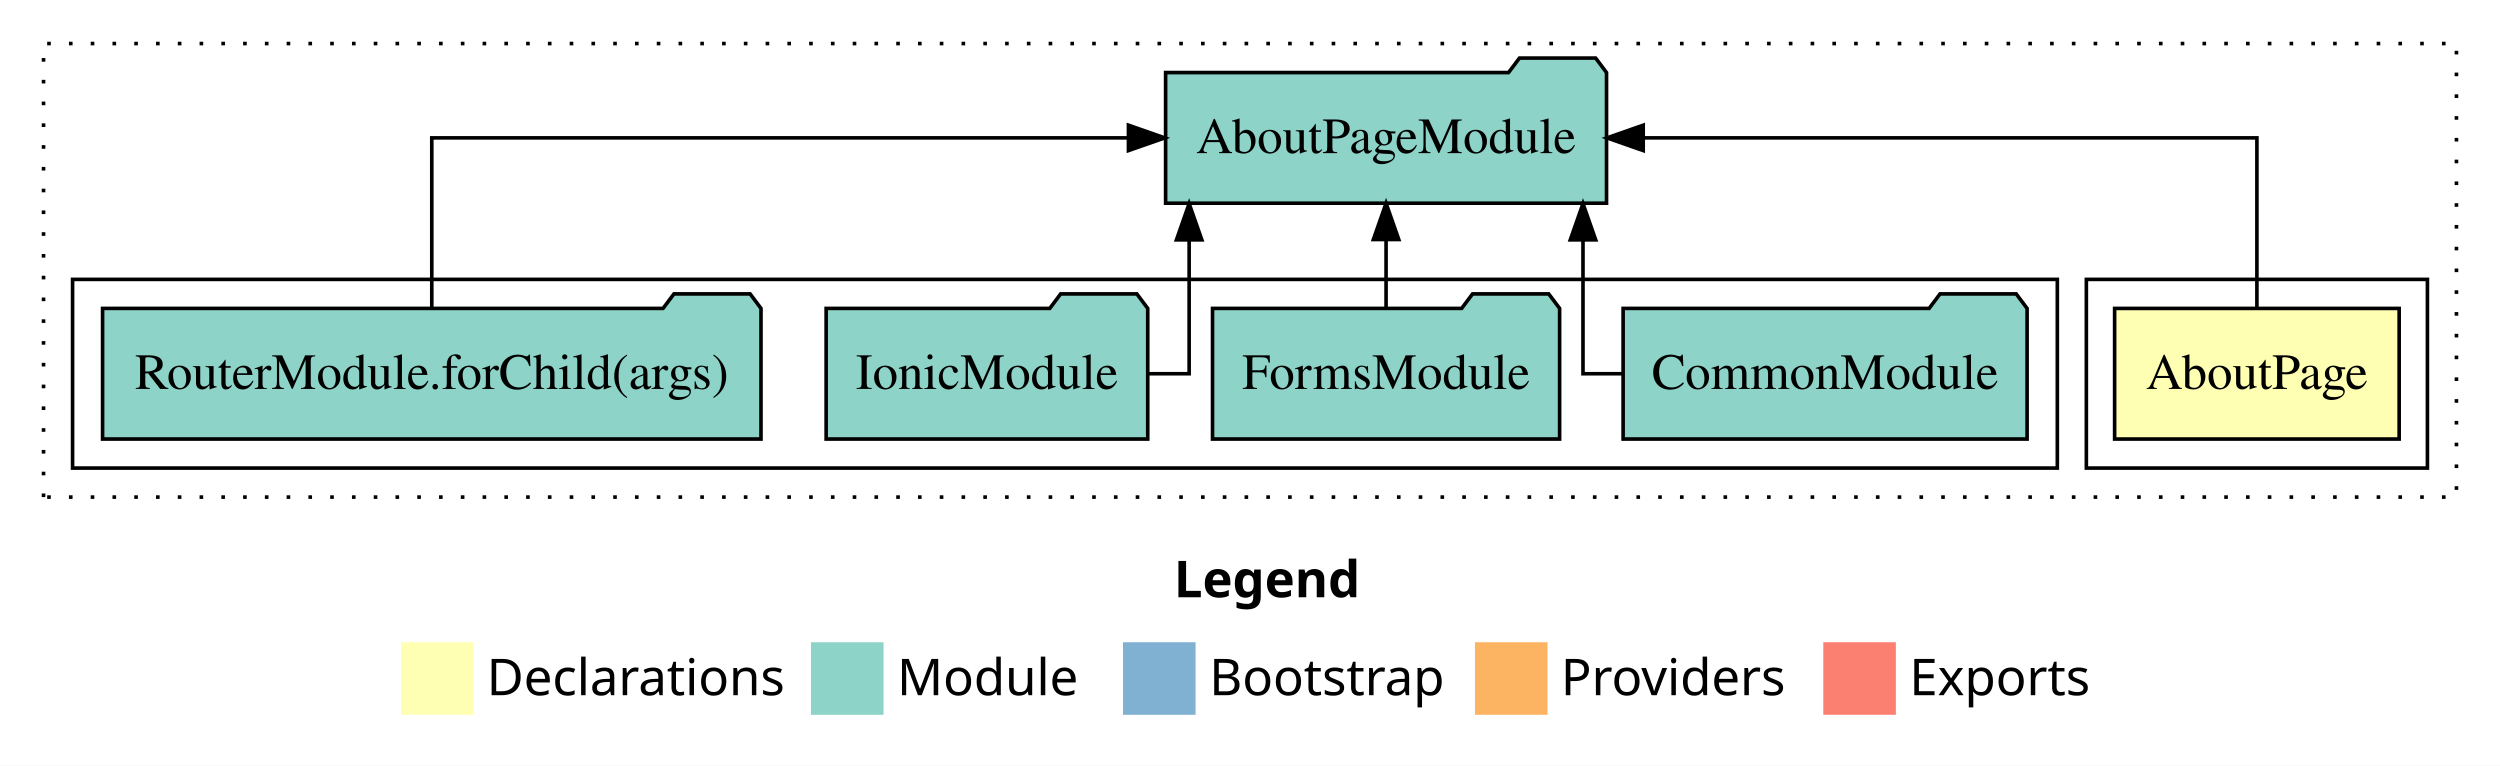
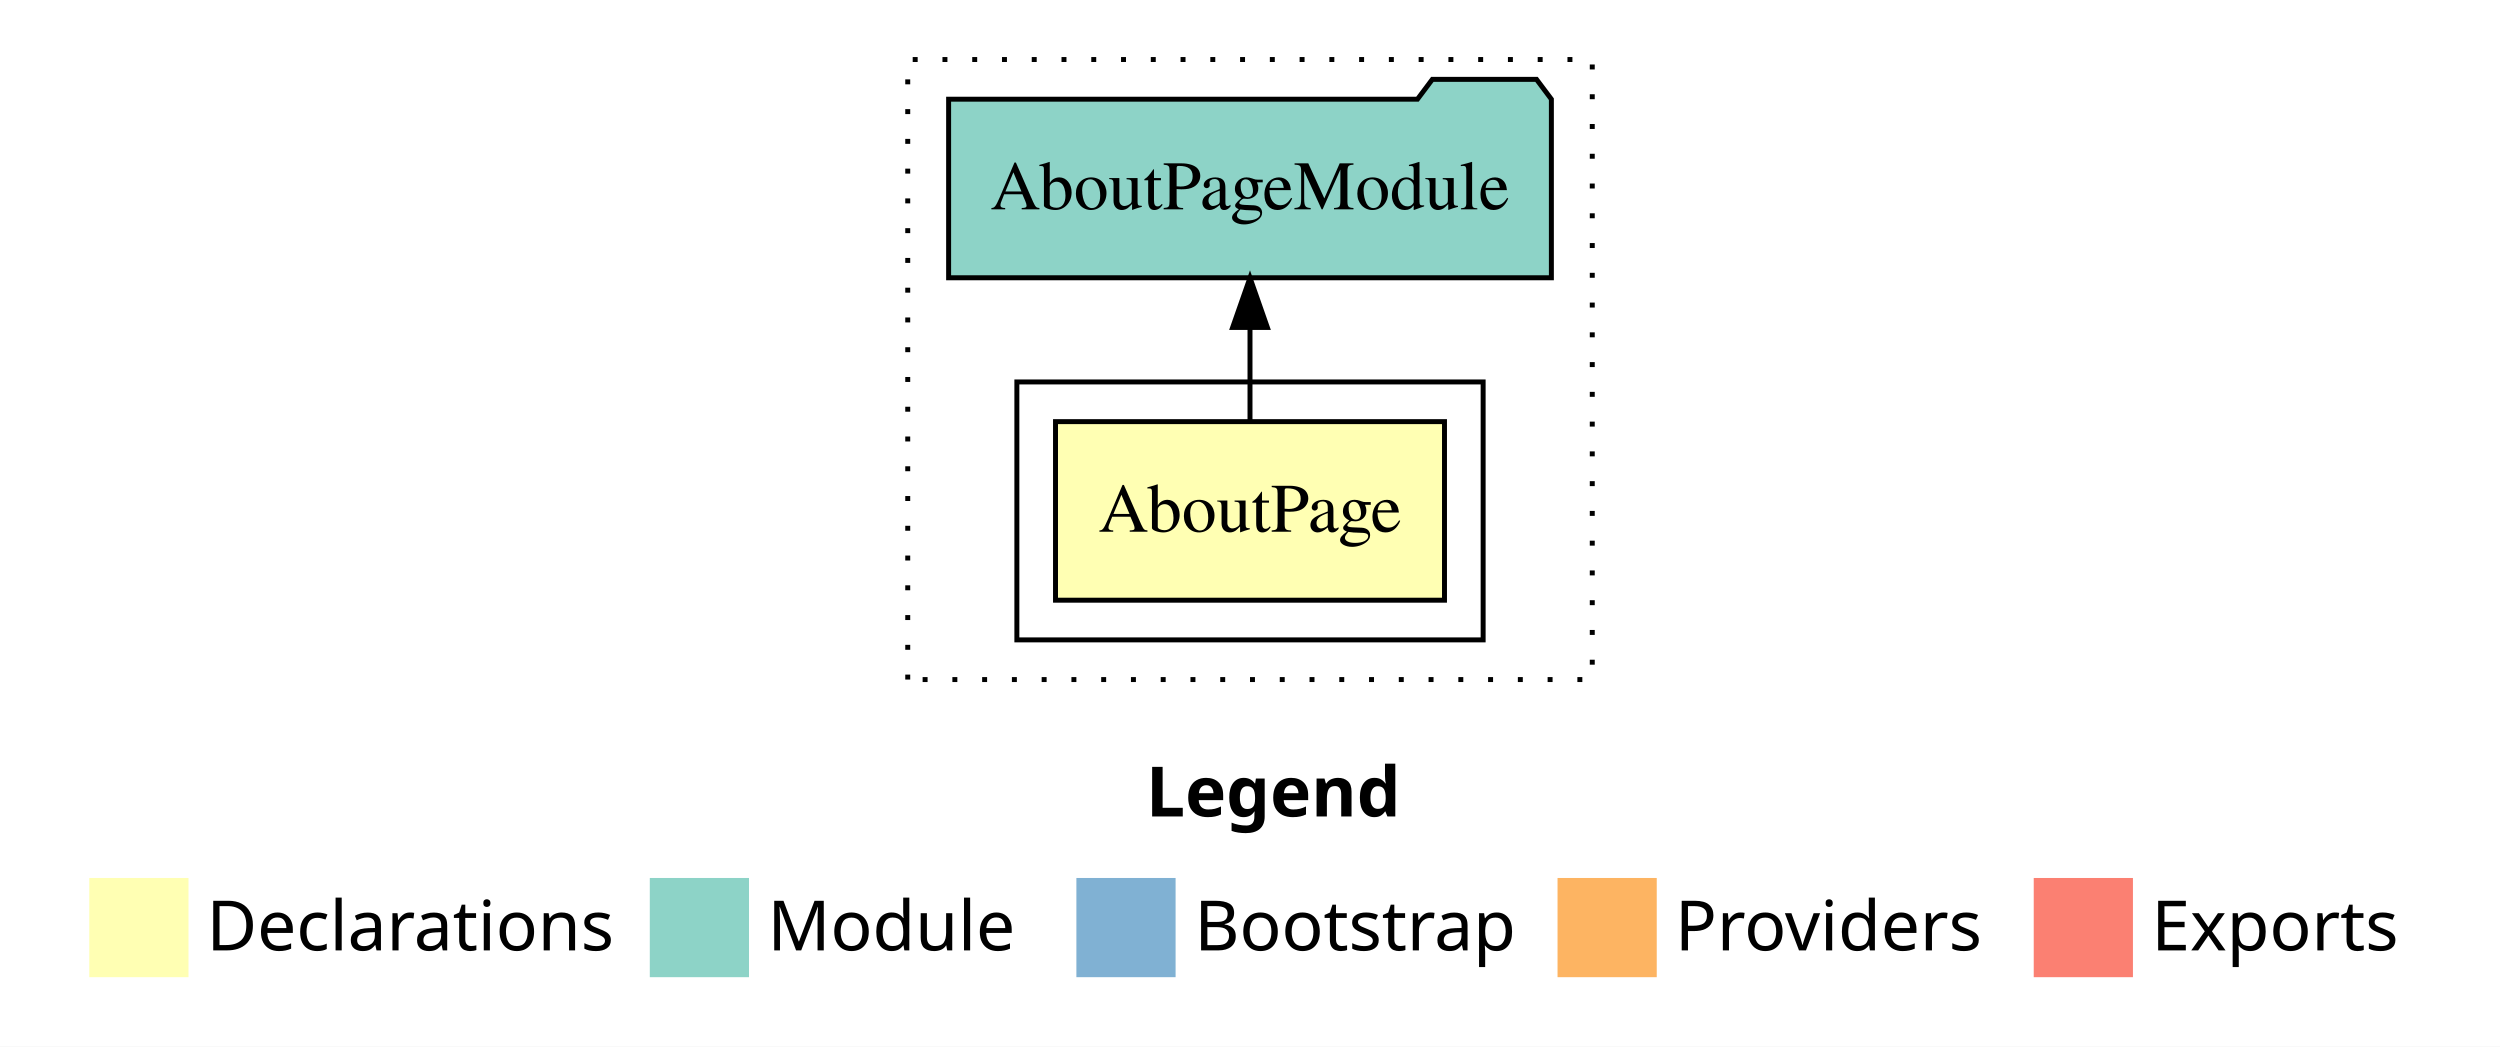
- <svg xmlns="http://www.w3.org/2000/svg" width="689pt" height="211pt" viewBox="0.00 0.00 689.00 211.00">
+ <svg xmlns="http://www.w3.org/2000/svg" width="504pt" height="211pt" viewBox="0.00 0.00 504.00 211.00">
  <g id="graph0" class="graph" transform="scale(1 1) rotate(0) translate(4 207)">
-     <polygon fill="#ffffff" stroke="transparent" points="-4,4 -4,-207 685,-207 685,4 -4,4" />
-     <text text-anchor="start" x="319.509" y="-42.4" font-family="sans-serif" font-weight="bold" font-size="14.00" fill="#000000">Legend</text>
-     <polygon fill="#ffffb3" stroke="transparent" points="106.5,-10 106.5,-30 126.5,-30 126.5,-10 106.5,-10" />
-     <text text-anchor="start" x="130.129" y="-15.4" font-family="sans-serif" font-size="14.00" fill="#000000">  Declarations</text>
-     <polygon fill="#8dd3c7" stroke="transparent" points="219.5,-10 219.5,-30 239.5,-30 239.5,-10 219.5,-10" />
-     <text text-anchor="start" x="243.225" y="-15.4" font-family="sans-serif" font-size="14.00" fill="#000000">  Module</text>
-     <polygon fill="#80b1d3" stroke="transparent" points="305.5,-10 305.5,-30 325.5,-30 325.5,-10 305.5,-10" />
-     <text text-anchor="start" x="329.281" y="-15.4" font-family="sans-serif" font-size="14.00" fill="#000000">  Bootstrap</text>
-     <polygon fill="#fdb462" stroke="transparent" points="402.5,-10 402.5,-30 422.5,-30 422.5,-10 402.5,-10" />
-     <text text-anchor="start" x="426.173" y="-15.4" font-family="sans-serif" font-size="14.00" fill="#000000">  Providers</text>
-     <polygon fill="#fb8072" stroke="transparent" points="498.5,-10 498.5,-30 518.5,-30 518.5,-10 498.5,-10" />
-     <text text-anchor="start" x="522.226" y="-15.4" font-family="sans-serif" font-size="14.00" fill="#000000">  Exports</text>
+     <polygon fill="#ffffff" stroke="transparent" points="-4,4 -4,-207 500,-207 500,4 -4,4" />
+     <text text-anchor="start" x="227.009" y="-42.4" font-family="sans-serif" font-weight="bold" font-size="14.00" fill="#000000">Legend</text>
+     <polygon fill="#ffffb3" stroke="transparent" points="14,-10 14,-30 34,-30 34,-10 14,-10" />
+     <text text-anchor="start" x="37.629" y="-15.4" font-family="sans-serif" font-size="14.00" fill="#000000">  Declarations</text>
+     <polygon fill="#8dd3c7" stroke="transparent" points="127,-10 127,-30 147,-30 147,-10 127,-10" />
+     <text text-anchor="start" x="150.725" y="-15.4" font-family="sans-serif" font-size="14.00" fill="#000000">  Module</text>
+     <polygon fill="#80b1d3" stroke="transparent" points="213,-10 213,-30 233,-30 233,-10 213,-10" />
+     <text text-anchor="start" x="236.781" y="-15.4" font-family="sans-serif" font-size="14.00" fill="#000000">  Bootstrap</text>
+     <polygon fill="#fdb462" stroke="transparent" points="310,-10 310,-30 330,-30 330,-10 310,-10" />
+     <text text-anchor="start" x="333.673" y="-15.4" font-family="sans-serif" font-size="14.00" fill="#000000">  Providers</text>
+     <polygon fill="#fb8072" stroke="transparent" points="406,-10 406,-30 426,-30 426,-10 406,-10" />
+     <text text-anchor="start" x="429.726" y="-15.4" font-family="sans-serif" font-size="14.00" fill="#000000">  Exports</text>
    <g id="clust1" class="cluster">
-       <polygon fill="none" stroke="#000000" stroke-dasharray="1,5" points="8,-70 8,-195 673,-195 673,-70 8,-70" />
+       <polygon fill="none" stroke="#000000" stroke-dasharray="1,5" points="179,-70 179,-195 317,-195 317,-70 179,-70" />
    </g>
    <g id="clust2" class="cluster">
-       <polygon fill="none" stroke="#000000" points="571,-78 571,-130 665,-130 665,-78 571,-78" />
-     </g>
-     <g id="clust4" class="cluster">
-       <polygon fill="none" stroke="#000000" points="16,-78 16,-130 563,-130 563,-78 16,-78" />
+       <polygon fill="none" stroke="#000000" points="201,-78 201,-130 295,-130 295,-78 201,-78" />
    </g>
    <g id="node1" class="node">
-       <polygon fill="#ffffb3" stroke="#000000" points="657.209,-122 578.791,-122 578.791,-86 657.209,-86 657.209,-122" />
-       <text text-anchor="middle" x="618" y="-99.8" font-family="Times,serif" font-size="14.00" fill="#000000">AboutPage</text>
+       <polygon fill="#ffffb3" stroke="#000000" points="287.209,-122 208.791,-122 208.791,-86 287.209,-86 287.209,-122" />
+       <text text-anchor="middle" x="248" y="-99.8" font-family="Times,serif" font-size="14.00" fill="#000000">AboutPage</text>
    </g>
    <g id="node2" class="node">
-       <polygon fill="#8dd3c7" stroke="#000000" points="438.759,-187 435.759,-191 414.759,-191 411.759,-187 317.241,-187 317.241,-151 438.759,-151 438.759,-187" />
-       <text text-anchor="middle" x="378" y="-164.8" font-family="Times,serif" font-size="14.00" fill="#000000">AboutPageModule</text>
+       <polygon fill="#8dd3c7" stroke="#000000" points="308.759,-187 305.759,-191 284.759,-191 281.759,-187 187.241,-187 187.241,-151 308.759,-151 308.759,-187" />
+       <text text-anchor="middle" x="248" y="-164.8" font-family="Times,serif" font-size="14.00" fill="#000000">AboutPageModule</text>
    </g>
    <g id="edge1" class="edge">
-       <path fill="none" stroke="#000000" d="M618,-122.106C618,-141.339 618,-169 618,-169 618,-169 448.872,-169 448.872,-169" />
-       <polygon fill="#000000" stroke="#000000" points="448.872,-165.5 438.872,-169 448.872,-172.5 448.872,-165.5" />
-     </g>
-     <g id="node3" class="node">
-       <polygon fill="#8dd3c7" stroke="#000000" points="554.668,-122 551.668,-126 530.668,-126 527.668,-122 443.332,-122 443.332,-86 554.668,-86 554.668,-122" />
-       <text text-anchor="middle" x="499" y="-99.8" font-family="Times,serif" font-size="14.00" fill="#000000">CommonModule</text>
-     </g>
-     <g id="edge2" class="edge">
-       <path fill="none" stroke="#000000" d="M443.291,-104C436.707,-104 432.272,-104 432.272,-104 432.272,-104 432.272,-140.894 432.272,-140.894" />
-       <polygon fill="#000000" stroke="#000000" points="428.772,-140.894 432.272,-150.894 435.772,-140.894 428.772,-140.894" />
-     </g>
-     <g id="node4" class="node">
-       <polygon fill="#8dd3c7" stroke="#000000" points="425.829,-122 422.829,-126 401.829,-126 398.829,-122 330.171,-122 330.171,-86 425.829,-86 425.829,-122" />
-       <text text-anchor="middle" x="378" y="-99.8" font-family="Times,serif" font-size="14.00" fill="#000000">FormsModule</text>
-     </g>
-     <g id="edge3" class="edge">
-       <path fill="none" stroke="#000000" d="M378,-122.106C378,-122.106 378,-140.991 378,-140.991" />
-       <polygon fill="#000000" stroke="#000000" points="374.5,-140.991 378,-150.991 381.5,-140.991 374.5,-140.991" />
-     </g>
-     <g id="node5" class="node">
-       <polygon fill="#8dd3c7" stroke="#000000" points="312.316,-122 309.316,-126 288.316,-126 285.316,-122 223.684,-122 223.684,-86 312.316,-86 312.316,-122" />
-       <text text-anchor="middle" x="268" y="-99.8" font-family="Times,serif" font-size="14.00" fill="#000000">IonicModule</text>
-     </g>
-     <g id="edge4" class="edge">
-       <path fill="none" stroke="#000000" d="M312.181,-104C318.945,-104 323.728,-104 323.728,-104 323.728,-104 323.728,-140.894 323.728,-140.894" />
-       <polygon fill="#000000" stroke="#000000" points="320.228,-140.894 323.728,-150.894 327.228,-140.894 320.228,-140.894" />
-     </g>
-     <g id="node6" class="node">
-       <polygon fill="#8dd3c7" stroke="#000000" points="205.732,-122 202.732,-126 181.732,-126 178.732,-122 24.268,-122 24.268,-86 205.732,-86 205.732,-122" />
-       <text text-anchor="middle" x="115" y="-99.8" font-family="Times,serif" font-size="14.00" fill="#000000">RouterModule.forChild(args)</text>
-     </g>
-     <g id="edge5" class="edge">
-       <path fill="none" stroke="#000000" d="M115,-122.106C115,-141.339 115,-169 115,-169 115,-169 307.002,-169 307.002,-169" />
-       <polygon fill="#000000" stroke="#000000" points="307.002,-172.5 317.002,-169 307.001,-165.5 307.002,-172.5" />
+       <path fill="none" stroke="#000000" d="M248,-122.106C248,-122.106 248,-140.991 248,-140.991" />
+       <polygon fill="#000000" stroke="#000000" points="244.5,-140.991 248,-150.991 251.5,-140.991 244.5,-140.991" />
    </g>
  </g>
</svg>
